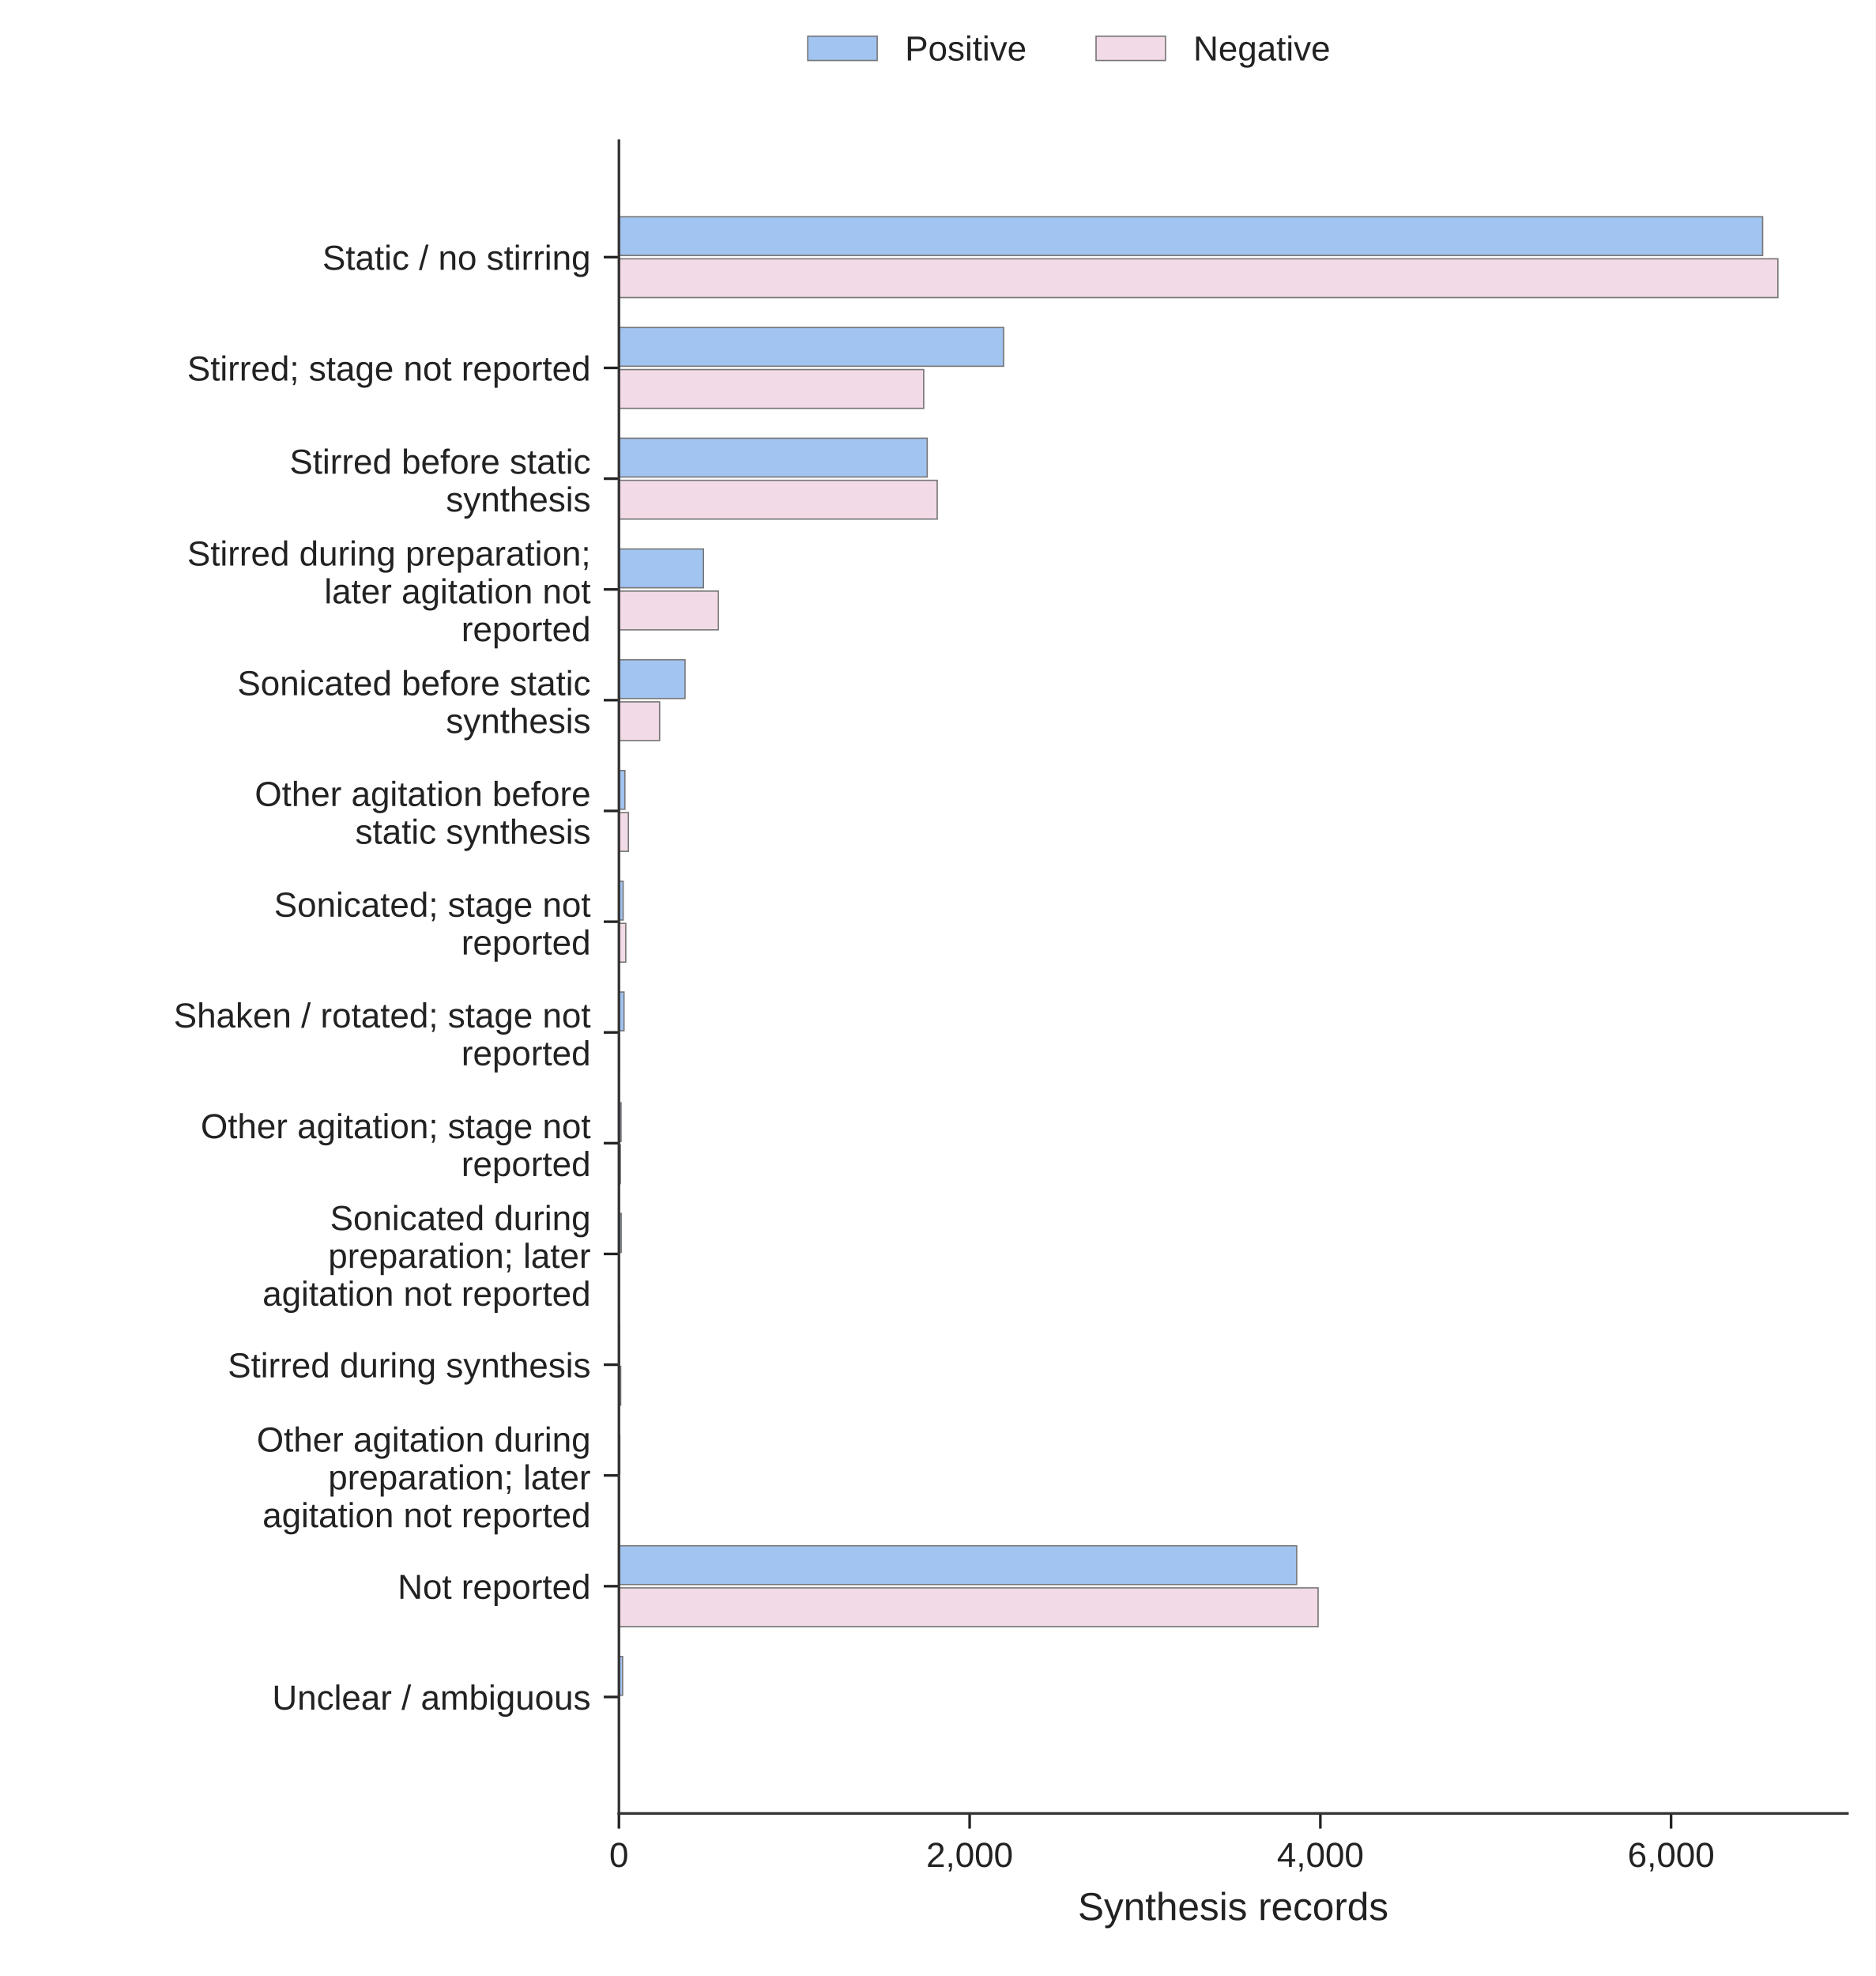
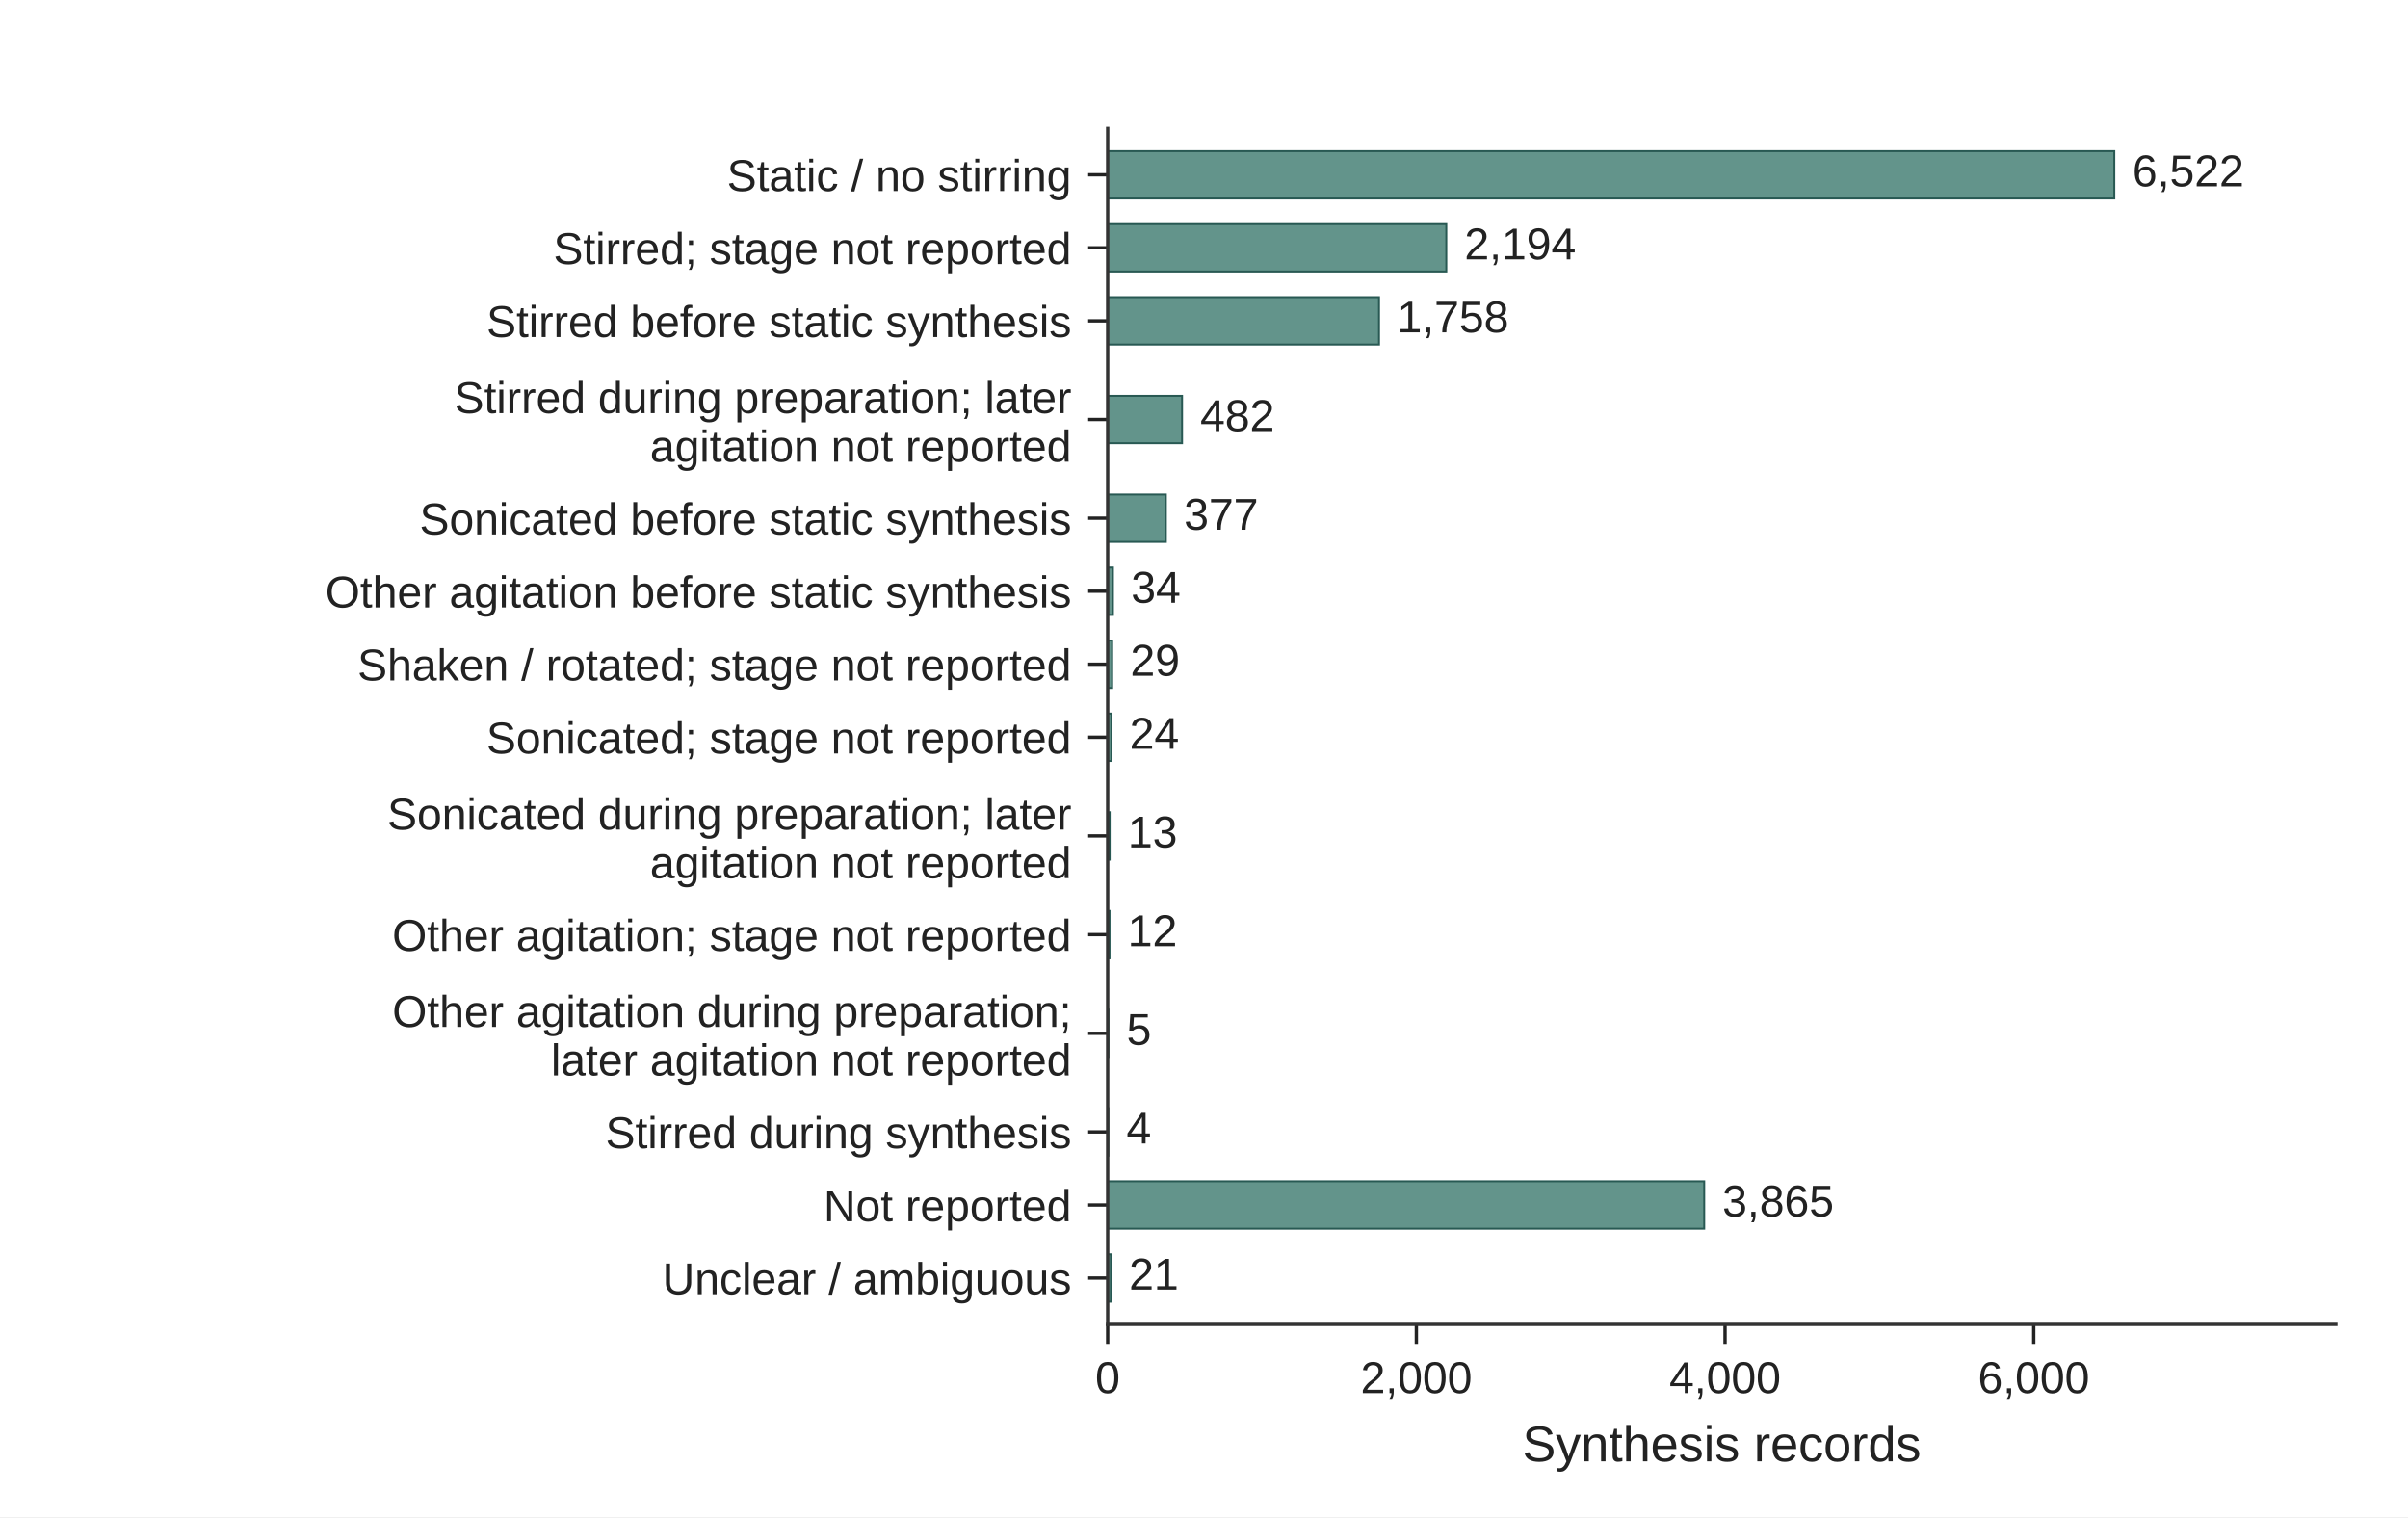
- <svg xmlns="http://www.w3.org/2000/svg" xmlns:xlink="http://www.w3.org/1999/xlink" width="432pt" height="455.04pt" viewBox="0 0 432 455.04" version="1.1">
+ <svg xmlns="http://www.w3.org/2000/svg" xmlns:xlink="http://www.w3.org/1999/xlink" width="432pt" height="272.16pt" viewBox="0 0 432 272.16" version="1.1">
  <defs>
    <style type="text/css">*{stroke-linejoin: round; stroke-linecap: butt}</style>
  </defs>
  <g id="figure_1">
    <g id="patch_1">
-       <path d="M 0 455.04  L 432 455.04  L 432 0  L 0 0  z " style="fill: #ffffff" />
+       <path d="M 0 272.16  L 432 272.16  L 432 0  L 0 0  z " style="fill: #ffffff" />
    </g>
    <g id="axes_1">
      <g id="patch_2">
-         <path d="M 142.56 417.6  L 425.52 417.6  L 425.52 32.4  L 142.56 32.4  z " style="fill: #ffffff" />
+         <path d="M 198.72 237.6  L 419.04 237.6  L 419.04 23.04  L 198.72 23.04  z " style="fill: #ffffff" />
      </g>
      <g id="patch_3">
-         <path d="M 142.56 49.909  L 405.989 49.909  L 405.989 58.836  L 142.56 58.836  z " clip-path="url(#p617b85acf5)" style="fill: #a2c4f1; stroke: #777777; stroke-width: 0.3; stroke-linejoin: miter" />
+         <path d="M 198.72 27.112  L 379.31 27.112  L 379.31 35.609  L 198.72 35.609  z " clip-path="url(#p82469c5983)" style="fill: #63948b; stroke: #285953; stroke-width: 0.35; stroke-linejoin: miter" />
      </g>
      <g id="patch_4">
-         <path d="M 142.56 75.414  L 231.178 75.414  L 231.178 84.341  L 142.56 84.341  z " clip-path="url(#p617b85acf5)" style="fill: #a2c4f1; stroke: #777777; stroke-width: 0.3; stroke-linejoin: miter" />
+         <path d="M 198.72 40.212  L 259.471 40.212  L 259.471 48.709  L 198.72 48.709  z " clip-path="url(#p82469c5983)" style="fill: #63948b; stroke: #285953; stroke-width: 0.35; stroke-linejoin: miter" />
      </g>
      <g id="patch_5">
-         <path d="M 142.56 100.919  L 213.567 100.919  L 213.567 109.846  L 142.56 109.846  z " clip-path="url(#p617b85acf5)" style="fill: #a2c4f1; stroke: #777777; stroke-width: 0.3; stroke-linejoin: miter" />
+         <path d="M 198.72 53.312  L 247.398 53.312  L 247.398 61.81  L 198.72 61.81  z " clip-path="url(#p82469c5983)" style="fill: #63948b; stroke: #285953; stroke-width: 0.35; stroke-linejoin: miter" />
      </g>
      <g id="patch_6">
-         <path d="M 142.56 126.424  L 162.028 126.424  L 162.028 135.35  L 142.56 135.35  z " clip-path="url(#p617b85acf5)" style="fill: #a2c4f1; stroke: #777777; stroke-width: 0.3; stroke-linejoin: miter" />
+         <path d="M 198.72 71.015  L 212.066 71.015  L 212.066 79.512  L 198.72 79.512  z " clip-path="url(#p82469c5983)" style="fill: #63948b; stroke: #285953; stroke-width: 0.35; stroke-linejoin: miter" />
      </g>
      <g id="patch_7">
-         <path d="M 142.56 151.929  L 157.787 151.929  L 157.787 160.855  L 142.56 160.855  z " clip-path="url(#p617b85acf5)" style="fill: #a2c4f1; stroke: #777777; stroke-width: 0.3; stroke-linejoin: miter" />
+         <path d="M 198.72 88.718  L 209.159 88.718  L 209.159 97.215  L 198.72 97.215  z " clip-path="url(#p82469c5983)" style="fill: #63948b; stroke: #285953; stroke-width: 0.35; stroke-linejoin: miter" />
      </g>
      <g id="patch_8">
-         <path d="M 142.56 177.433  L 143.933 177.433  L 143.933 186.36  L 142.56 186.36  z " clip-path="url(#p617b85acf5)" style="fill: #a2c4f1; stroke: #777777; stroke-width: 0.3; stroke-linejoin: miter" />
+         <path d="M 198.72 101.818  L 199.661 101.818  L 199.661 110.316  L 198.72 110.316  z " clip-path="url(#p82469c5983)" style="fill: #63948b; stroke: #285953; stroke-width: 0.35; stroke-linejoin: miter" />
      </g>
      <g id="patch_9">
-         <path d="M 142.56 202.938  L 143.529 202.938  L 143.529 211.865  L 142.56 211.865  z " clip-path="url(#p617b85acf5)" style="fill: #a2c4f1; stroke: #777777; stroke-width: 0.3; stroke-linejoin: miter" />
+         <path d="M 198.72 114.918  L 199.523 114.918  L 199.523 123.416  L 198.72 123.416  z " clip-path="url(#p82469c5983)" style="fill: #63948b; stroke: #285953; stroke-width: 0.35; stroke-linejoin: miter" />
      </g>
      <g id="patch_10">
-         <path d="M 142.56 228.443  L 143.731 228.443  L 143.731 237.37  L 142.56 237.37  z " clip-path="url(#p617b85acf5)" style="fill: #a2c4f1; stroke: #777777; stroke-width: 0.3; stroke-linejoin: miter" />
+         <path d="M 198.72 128.019  L 199.385 128.019  L 199.385 136.516  L 198.72 136.516  z " clip-path="url(#p82469c5983)" style="fill: #63948b; stroke: #285953; stroke-width: 0.35; stroke-linejoin: miter" />
      </g>
      <g id="patch_11">
-         <path d="M 142.56 253.948  L 143.045 253.948  L 143.045 262.875  L 142.56 262.875  z " clip-path="url(#p617b85acf5)" style="fill: #a2c4f1; stroke: #777777; stroke-width: 0.3; stroke-linejoin: miter" />
+         <path d="M 198.72 145.722  L 199.08 145.722  L 199.08 154.219  L 198.72 154.219  z " clip-path="url(#p82469c5983)" style="fill: #63948b; stroke: #285953; stroke-width: 0.35; stroke-linejoin: miter" />
      </g>
      <g id="patch_12">
-         <path d="M 142.56 279.453  L 143.085 279.453  L 143.085 288.38  L 142.56 288.38  z " clip-path="url(#p617b85acf5)" style="fill: #a2c4f1; stroke: #777777; stroke-width: 0.3; stroke-linejoin: miter" />
+         <path d="M 198.72 163.425  L 199.052 163.425  L 199.052 171.922  L 198.72 171.922  z " clip-path="url(#p82469c5983)" style="fill: #63948b; stroke: #285953; stroke-width: 0.35; stroke-linejoin: miter" />
      </g>
      <g id="patch_13">
-         <path d="M 142.56 304.958  L 142.722 304.958  L 142.722 313.884  L 142.56 313.884  z " clip-path="url(#p617b85acf5)" style="fill: #a2c4f1; stroke: #777777; stroke-width: 0.3; stroke-linejoin: miter" />
+         <path d="M 198.72 181.128  L 198.858 181.128  L 198.858 189.625  L 198.72 189.625  z " clip-path="url(#p82469c5983)" style="fill: #63948b; stroke: #285953; stroke-width: 0.35; stroke-linejoin: miter" />
      </g>
      <g id="patch_14">
-         <path d="M 142.56 330.463  L 142.762 330.463  L 142.762 339.389  L 142.56 339.389  z " clip-path="url(#p617b85acf5)" style="fill: #a2c4f1; stroke: #777777; stroke-width: 0.3; stroke-linejoin: miter" />
+         <path d="M 198.72 198.83  L 198.831 198.83  L 198.831 207.328  L 198.72 207.328  z " clip-path="url(#p82469c5983)" style="fill: #63948b; stroke: #285953; stroke-width: 0.35; stroke-linejoin: miter" />
      </g>
      <g id="patch_15">
-         <path d="M 142.56 355.967  L 298.671 355.967  L 298.671 364.894  L 142.56 364.894  z " clip-path="url(#p617b85acf5)" style="fill: #a2c4f1; stroke: #777777; stroke-width: 0.3; stroke-linejoin: miter" />
+         <path d="M 198.72 211.931  L 305.739 211.931  L 305.739 220.428  L 198.72 220.428  z " clip-path="url(#p82469c5983)" style="fill: #63948b; stroke: #285953; stroke-width: 0.35; stroke-linejoin: miter" />
      </g>
      <g id="patch_16">
-         <path d="M 142.56 381.472  L 143.408 381.472  L 143.408 390.399  L 142.56 390.399  z " clip-path="url(#p617b85acf5)" style="fill: #a2c4f1; stroke: #777777; stroke-width: 0.3; stroke-linejoin: miter" />
-       </g>
-       <g id="patch_17">
-         <path d="M 142.56 59.601  L 409.503 59.601  L 409.503 68.528  L 142.56 68.528  z " clip-path="url(#p617b85acf5)" style="fill: #f2dae7; stroke: #777777; stroke-width: 0.3; stroke-linejoin: miter" />
-       </g>
-       <g id="patch_18">
-         <path d="M 142.56 85.106  L 212.759 85.106  L 212.759 94.033  L 142.56 94.033  z " clip-path="url(#p617b85acf5)" style="fill: #f2dae7; stroke: #777777; stroke-width: 0.3; stroke-linejoin: miter" />
-       </g>
-       <g id="patch_19">
-         <path d="M 142.56 110.611  L 215.869 110.611  L 215.869 119.537  L 142.56 119.537  z " clip-path="url(#p617b85acf5)" style="fill: #f2dae7; stroke: #777777; stroke-width: 0.3; stroke-linejoin: miter" />
-       </g>
-       <g id="patch_20">
-         <path d="M 142.56 136.116  L 165.462 136.116  L 165.462 145.042  L 142.56 145.042  z " clip-path="url(#p617b85acf5)" style="fill: #f2dae7; stroke: #777777; stroke-width: 0.3; stroke-linejoin: miter" />
-       </g>
-       <g id="patch_21">
-         <path d="M 142.56 161.62  L 151.931 161.62  L 151.931 170.547  L 142.56 170.547  z " clip-path="url(#p617b85acf5)" style="fill: #f2dae7; stroke: #777777; stroke-width: 0.3; stroke-linejoin: miter" />
-       </g>
-       <g id="patch_22">
-         <path d="M 142.56 187.125  L 144.741 187.125  L 144.741 196.052  L 142.56 196.052  z " clip-path="url(#p617b85acf5)" style="fill: #f2dae7; stroke: #777777; stroke-width: 0.3; stroke-linejoin: miter" />
-       </g>
-       <g id="patch_23">
-         <path d="M 142.56 212.63  L 144.135 212.63  L 144.135 221.557  L 142.56 221.557  z " clip-path="url(#p617b85acf5)" style="fill: #f2dae7; stroke: #777777; stroke-width: 0.3; stroke-linejoin: miter" />
-       </g>
-       <g id="patch_24">
-         <path d="M 142.56 238.135  L 142.641 238.135  L 142.641 247.062  L 142.56 247.062  z " clip-path="url(#p617b85acf5)" style="fill: #f2dae7; stroke: #777777; stroke-width: 0.3; stroke-linejoin: miter" />
-       </g>
-       <g id="patch_25">
-         <path d="M 142.56 263.64  L 142.883 263.64  L 142.883 272.567  L 142.56 272.567  z " clip-path="url(#p617b85acf5)" style="fill: #f2dae7; stroke: #777777; stroke-width: 0.3; stroke-linejoin: miter" />
-       </g>
-       <g id="patch_26">
-         <path d="M 142.56 289.145  L 142.6 289.145  L 142.6 298.071  L 142.56 298.071  z " clip-path="url(#p617b85acf5)" style="fill: #f2dae7; stroke: #777777; stroke-width: 0.3; stroke-linejoin: miter" />
-       </g>
-       <g id="patch_27">
-         <path d="M 142.56 314.65  L 142.964 314.65  L 142.964 323.576  L 142.56 323.576  z " clip-path="url(#p617b85acf5)" style="fill: #f2dae7; stroke: #777777; stroke-width: 0.3; stroke-linejoin: miter" />
-       </g>
-       <g id="patch_28">
-         <path d="M 142.56 340.154  L 142.6 340.154  L 142.6 349.081  L 142.56 349.081  z " clip-path="url(#p617b85acf5)" style="fill: #f2dae7; stroke: #777777; stroke-width: 0.3; stroke-linejoin: miter" />
-       </g>
-       <g id="patch_29">
-         <path d="M 142.56 365.659  L 303.598 365.659  L 303.598 374.586  L 142.56 374.586  z " clip-path="url(#p617b85acf5)" style="fill: #f2dae7; stroke: #777777; stroke-width: 0.3; stroke-linejoin: miter" />
-       </g>
-       <g id="patch_30">
-         <path d="M 142.56 391.164  L 142.56 391.164  L 142.56 400.091  L 142.56 400.091  z " clip-path="url(#p617b85acf5)" style="fill: #f2dae7; stroke: #777777; stroke-width: 0.3; stroke-linejoin: miter" />
+         <path d="M 198.72 225.031  L 199.301 225.031  L 199.301 233.528  L 198.72 233.528  z " clip-path="url(#p82469c5983)" style="fill: #63948b; stroke: #285953; stroke-width: 0.35; stroke-linejoin: miter" />
      </g>
      <g id="matplotlib.axis_1">
        <g id="xtick_1">
          <g id="line2d_1">
            <defs>
              <path id="mc21fc9b193" d="M 0 0  L 0 3.5  " style="stroke: #222222; stroke-width: 0.6" />
            </defs>
            <g>
-               <use xlink:href="#mc21fc9b193" x="142.56" y="417.6" style="fill: #222222; stroke: #222222; stroke-width: 0.6" />
+               <use xlink:href="#mc21fc9b193" x="198.72" y="237.6" style="fill: #222222; stroke: #222222; stroke-width: 0.6" />
            </g>
          </g>
          <g id="text_1">
-             <text style="font-size: 8px; font-family: 'Arial'; text-anchor: middle; fill: #222222" x="142.56" y="429.924" transform="rotate(-0 142.56 429.9242)">0</text>
+             <text style="font-size: 8px; font-family: 'Arial'; text-anchor: middle; fill: #222222" x="198.72" y="249.924" transform="rotate(-0 198.72 249.9242)">0</text>
          </g>
        </g>
        <g id="xtick_2">
          <g id="line2d_2">
            <g>
-               <use xlink:href="#mc21fc9b193" x="223.342" y="417.6" style="fill: #222222; stroke: #222222; stroke-width: 0.6" />
+               <use xlink:href="#mc21fc9b193" x="254.099" y="237.6" style="fill: #222222; stroke: #222222; stroke-width: 0.6" />
            </g>
          </g>
          <g id="text_2">
-             <text style="font-size: 8px; font-family: 'Arial'; text-anchor: middle; fill: #222222" x="223.342" y="429.924" transform="rotate(-0 223.3418 429.9242)">2,000</text>
+             <text style="font-size: 8px; font-family: 'Arial'; text-anchor: middle; fill: #222222" x="254.099" y="249.924" transform="rotate(-0 254.0988 249.9242)">2,000</text>
          </g>
        </g>
        <g id="xtick_3">
          <g id="line2d_3">
            <g>
-               <use xlink:href="#mc21fc9b193" x="304.124" y="417.6" style="fill: #222222; stroke: #222222; stroke-width: 0.6" />
+               <use xlink:href="#mc21fc9b193" x="309.478" y="237.6" style="fill: #222222; stroke: #222222; stroke-width: 0.6" />
            </g>
          </g>
          <g id="text_3">
-             <text style="font-size: 8px; font-family: 'Arial'; text-anchor: middle; fill: #222222" x="304.124" y="429.924" transform="rotate(-0 304.1236 429.9242)">4,000</text>
+             <text style="font-size: 8px; font-family: 'Arial'; text-anchor: middle; fill: #222222" x="309.478" y="249.924" transform="rotate(-0 309.4775 249.9242)">4,000</text>
          </g>
        </g>
        <g id="xtick_4">
          <g id="line2d_4">
            <g>
-               <use xlink:href="#mc21fc9b193" x="384.905" y="417.6" style="fill: #222222; stroke: #222222; stroke-width: 0.6" />
+               <use xlink:href="#mc21fc9b193" x="364.856" y="237.6" style="fill: #222222; stroke: #222222; stroke-width: 0.6" />
            </g>
          </g>
          <g id="text_4">
-             <text style="font-size: 8px; font-family: 'Arial'; text-anchor: middle; fill: #222222" x="384.905" y="429.924" transform="rotate(-0 384.9053 429.9242)">6,000</text>
+             <text style="font-size: 8px; font-family: 'Arial'; text-anchor: middle; fill: #222222" x="364.856" y="249.924" transform="rotate(-0 364.8563 249.9242)">6,000</text>
          </g>
        </g>
        <g id="text_5">
-           <text style="font-size: 9px; font-family: 'Arial'; text-anchor: middle; fill: #222222" x="284.04" y="442.16" transform="rotate(-0 284.04 442.1601)">Synthesis records</text>
+           <text style="font-size: 9px; font-family: 'Arial'; text-anchor: middle; fill: #222222" x="308.88" y="262.16" transform="rotate(-0 308.88 262.1601)">Synthesis records</text>
        </g>
      </g>
      <g id="matplotlib.axis_2">
        <g id="ytick_1">
          <g id="line2d_5">
            <defs>
              <path id="md2090d1961" d="M 0 0  L -3.5 0  " style="stroke: #222222; stroke-width: 0.6" />
            </defs>
            <g>
-               <use xlink:href="#md2090d1961" x="142.56" y="59.218" style="fill: #222222; stroke: #222222; stroke-width: 0.6" />
+               <use xlink:href="#md2090d1961" x="198.72" y="31.36" style="fill: #222222; stroke: #222222; stroke-width: 0.6" />
            </g>
          </g>
          <g id="text_6">
-             <text style="font-size: 8px; font-family: 'Arial'; text-anchor: end; fill: #222222" x="136.06" y="62.13" transform="rotate(-0 136.06 62.13048)">Static / no stirring</text>
+             <text style="font-size: 8px; font-family: 'Arial'; text-anchor: end; fill: #222222" x="192.22" y="34.273" transform="rotate(-0 192.22 34.27251)">Static / no stirring</text>
          </g>
        </g>
        <g id="ytick_2">
          <g id="line2d_6">
            <g>
-               <use xlink:href="#md2090d1961" x="142.56" y="84.723" style="fill: #222222; stroke: #222222; stroke-width: 0.6" />
+               <use xlink:href="#md2090d1961" x="198.72" y="44.461" style="fill: #222222; stroke: #222222; stroke-width: 0.6" />
            </g>
          </g>
          <g id="text_7">
-             <text style="font-size: 8px; font-family: 'Arial'; text-anchor: end; fill: #222222" x="136.06" y="87.635" transform="rotate(-0 136.06 87.63534)">Stirred; stage not reported</text>
+             <text style="font-size: 8px; font-family: 'Arial'; text-anchor: end; fill: #222222" x="192.22" y="47.373" transform="rotate(-0 192.22 47.3727)">Stirred; stage not reported</text>
          </g>
        </g>
        <g id="ytick_3">
          <g id="line2d_7">
            <g>
-               <use xlink:href="#md2090d1961" x="142.56" y="110.228" style="fill: #222222; stroke: #222222; stroke-width: 0.6" />
+               <use xlink:href="#md2090d1961" x="198.72" y="57.561" style="fill: #222222; stroke: #222222; stroke-width: 0.6" />
            </g>
          </g>
          <g id="text_8">
-             <text style="font-size: 8px; font-family: 'Arial'; fill: #222222" transform="translate(66.70125 109.0865)">Stirred before static</text>
-             <text style="font-size: 8px; font-family: 'Arial'; fill: #222222" transform="translate(102.7138 117.7935)">synthesis</text>
+             <text style="font-size: 8px; font-family: 'Arial'; text-anchor: end; fill: #222222" x="192.22" y="60.473" transform="rotate(-0 192.22 60.4729)">Stirred before static synthesis</text>
          </g>
        </g>
        <g id="ytick_4">
          <g id="line2d_8">
            <g>
-               <use xlink:href="#md2090d1961" x="142.56" y="135.733" style="fill: #222222; stroke: #222222; stroke-width: 0.6" />
+               <use xlink:href="#md2090d1961" x="198.72" y="75.264" style="fill: #222222; stroke: #222222; stroke-width: 0.6" />
            </g>
          </g>
          <g id="text_9">
-             <text style="font-size: 8px; font-family: 'Arial'; fill: #222222" transform="translate(43.12625 130.2377)">Stirred during preparation;</text>
-             <text style="font-size: 8px; font-family: 'Arial'; fill: #222222" transform="translate(74.69 138.9449)">later agitation not</text>
-             <text style="font-size: 8px; font-family: 'Arial'; fill: #222222" transform="translate(106.2662 147.6521)">reported</text>
+             <text style="font-size: 8px; font-family: 'Arial'; fill: #222222" transform="translate(81.5025 74.12208)">Stirred during preparation; later</text>
+             <text style="font-size: 8px; font-family: 'Arial'; fill: #222222" transform="translate(116.6175 82.82927)">agitation not reported</text>
          </g>
        </g>
        <g id="ytick_5">
          <g id="line2d_9">
            <g>
-               <use xlink:href="#md2090d1961" x="142.56" y="161.238" style="fill: #222222; stroke: #222222; stroke-width: 0.6" />
+               <use xlink:href="#md2090d1961" x="198.72" y="92.967" style="fill: #222222; stroke: #222222; stroke-width: 0.6" />
            </g>
          </g>
          <g id="text_10">
-             <text style="font-size: 8px; font-family: 'Arial'; fill: #222222" transform="translate(54.6825 160.0962)">Sonicated before static</text>
-             <text style="font-size: 8px; font-family: 'Arial'; fill: #222222" transform="translate(102.7138 168.8033)">synthesis</text>
+             <text style="font-size: 8px; font-family: 'Arial'; text-anchor: end; fill: #222222" x="192.22" y="95.879" transform="rotate(-0 192.22 95.87884)">Sonicated before static synthesis</text>
          </g>
        </g>
        <g id="ytick_6">
          <g id="line2d_10">
            <g>
-               <use xlink:href="#md2090d1961" x="142.56" y="186.743" style="fill: #222222; stroke: #222222; stroke-width: 0.6" />
+               <use xlink:href="#md2090d1961" x="198.72" y="106.067" style="fill: #222222; stroke: #222222; stroke-width: 0.6" />
            </g>
          </g>
          <g id="text_11">
-             <text style="font-size: 8px; font-family: 'Arial'; fill: #222222" transform="translate(58.68375 185.6033)">Other agitation before</text>
-             <text style="font-size: 8px; font-family: 'Arial'; fill: #222222" transform="translate(81.82 194.3105)">static synthesis</text>
+             <text style="font-size: 8px; font-family: 'Arial'; text-anchor: end; fill: #222222" x="192.22" y="108.981" transform="rotate(-0 192.22 108.9813)">Other agitation before static synthesis</text>
          </g>
        </g>
        <g id="ytick_7">
          <g id="line2d_11">
            <g>
-               <use xlink:href="#md2090d1961" x="142.56" y="212.248" style="fill: #222222; stroke: #222222; stroke-width: 0.6" />
+               <use xlink:href="#md2090d1961" x="198.72" y="119.167" style="fill: #222222; stroke: #222222; stroke-width: 0.6" />
            </g>
          </g>
          <g id="text_12">
-             <text style="font-size: 8px; font-family: 'Arial'; fill: #222222" transform="translate(63.12375 211.1059)">Sonicated; stage not</text>
-             <text style="font-size: 8px; font-family: 'Arial'; fill: #222222" transform="translate(106.2662 219.8131)">reported</text>
+             <text style="font-size: 8px; font-family: 'Arial'; text-anchor: end; fill: #222222" x="192.22" y="122.079" transform="rotate(-0 192.22 122.0792)">Shaken / rotated; stage not reported</text>
          </g>
        </g>
        <g id="ytick_8">
          <g id="line2d_12">
            <g>
-               <use xlink:href="#md2090d1961" x="142.56" y="237.752" style="fill: #222222; stroke: #222222; stroke-width: 0.6" />
+               <use xlink:href="#md2090d1961" x="198.72" y="132.267" style="fill: #222222; stroke: #222222; stroke-width: 0.6" />
            </g>
          </g>
          <g id="text_13">
-             <text style="font-size: 8px; font-family: 'Arial'; fill: #222222" transform="translate(40.00125 236.6108)">Shaken / rotated; stage not</text>
-             <text style="font-size: 8px; font-family: 'Arial'; fill: #222222" transform="translate(106.2662 245.3179)">reported</text>
+             <text style="font-size: 8px; font-family: 'Arial'; text-anchor: end; fill: #222222" x="192.22" y="135.179" transform="rotate(-0 192.22 135.1794)">Sonicated; stage not reported</text>
          </g>
        </g>
        <g id="ytick_9">
          <g id="line2d_13">
            <g>
-               <use xlink:href="#md2090d1961" x="142.56" y="263.257" style="fill: #222222; stroke: #222222; stroke-width: 0.6" />
+               <use xlink:href="#md2090d1961" x="198.72" y="149.97" style="fill: #222222; stroke: #222222; stroke-width: 0.6" />
            </g>
          </g>
          <g id="text_14">
-             <text style="font-size: 8px; font-family: 'Arial'; fill: #222222" transform="translate(46.23125 262.1179)">Other agitation; stage not</text>
-             <text style="font-size: 8px; font-family: 'Arial'; fill: #222222" transform="translate(106.2662 270.8251)">reported</text>
+             <text style="font-size: 8px; font-family: 'Arial'; fill: #222222" transform="translate(69.48375 148.8286)">Sonicated during preparation; later</text>
+             <text style="font-size: 8px; font-family: 'Arial'; fill: #222222" transform="translate(116.6175 157.5358)">agitation not reported</text>
          </g>
        </g>
        <g id="ytick_10">
          <g id="line2d_14">
            <g>
-               <use xlink:href="#md2090d1961" x="142.56" y="288.762" style="fill: #222222; stroke: #222222; stroke-width: 0.6" />
+               <use xlink:href="#md2090d1961" x="198.72" y="167.673" style="fill: #222222; stroke: #222222; stroke-width: 0.6" />
            </g>
          </g>
          <g id="text_15">
-             <text style="font-size: 8px; font-family: 'Arial'; fill: #222222" transform="translate(76.02125 283.267)">Sonicated during</text>
-             <text style="font-size: 8px; font-family: 'Arial'; fill: #222222" transform="translate(75.585 291.9742)">preparation; later</text>
-             <text style="font-size: 8px; font-family: 'Arial'; fill: #222222" transform="translate(60.4575 300.6812)">agitation not reported</text>
+             <text style="font-size: 8px; font-family: 'Arial'; text-anchor: end; fill: #222222" x="192.22" y="170.588" transform="rotate(-0 192.22 170.5876)">Other agitation; stage not reported</text>
          </g>
        </g>
        <g id="ytick_11">
          <g id="line2d_15">
            <g>
-               <use xlink:href="#md2090d1961" x="142.56" y="314.267" style="fill: #222222; stroke: #222222; stroke-width: 0.6" />
+               <use xlink:href="#md2090d1961" x="198.72" y="185.376" style="fill: #222222; stroke: #222222; stroke-width: 0.6" />
            </g>
          </g>
          <g id="text_16">
-             <text style="font-size: 8px; font-family: 'Arial'; text-anchor: end; fill: #222222" x="136.06" y="317.179" transform="rotate(-0 136.06 317.1791)">Stirred during synthesis</text>
+             <text style="font-size: 8px; font-family: 'Arial'; fill: #222222" transform="translate(70.375 184.2368)">Other agitation during preparation;</text>
+             <text style="font-size: 8px; font-family: 'Arial'; fill: #222222" transform="translate(98.83375 192.944)">later agitation not reported</text>
          </g>
        </g>
        <g id="ytick_12">
          <g id="line2d_16">
            <g>
-               <use xlink:href="#md2090d1961" x="142.56" y="339.772" style="fill: #222222; stroke: #222222; stroke-width: 0.6" />
+               <use xlink:href="#md2090d1961" x="198.72" y="203.079" style="fill: #222222; stroke: #222222; stroke-width: 0.6" />
            </g>
          </g>
          <g id="text_17">
-             <text style="font-size: 8px; font-family: 'Arial'; fill: #222222" transform="translate(59.12875 334.279)">Other agitation during</text>
-             <text style="font-size: 8px; font-family: 'Arial'; fill: #222222" transform="translate(75.585 342.9862)">preparation; later</text>
-             <text style="font-size: 8px; font-family: 'Arial'; fill: #222222" transform="translate(60.4575 351.6932)">agitation not reported</text>
+             <text style="font-size: 8px; font-family: 'Arial'; text-anchor: end; fill: #222222" x="192.22" y="205.991" transform="rotate(-0 192.22 205.9913)">Stirred during synthesis</text>
          </g>
        </g>
        <g id="ytick_13">
          <g id="line2d_17">
            <g>
-               <use xlink:href="#md2090d1961" x="142.56" y="365.277" style="fill: #222222; stroke: #222222; stroke-width: 0.6" />
+               <use xlink:href="#md2090d1961" x="198.72" y="216.179" style="fill: #222222; stroke: #222222; stroke-width: 0.6" />
            </g>
          </g>
          <g id="text_18">
-             <text style="font-size: 8px; font-family: 'Arial'; text-anchor: end; fill: #222222" x="136.06" y="368.189" transform="rotate(-0 136.06 368.1889)">Not reported</text>
+             <text style="font-size: 8px; font-family: 'Arial'; text-anchor: end; fill: #222222" x="192.22" y="219.092" transform="rotate(-0 192.22 219.0915)">Not reported</text>
          </g>
        </g>
        <g id="ytick_14">
          <g id="line2d_18">
            <g>
-               <use xlink:href="#md2090d1961" x="142.56" y="390.782" style="fill: #222222; stroke: #222222; stroke-width: 0.6" />
+               <use xlink:href="#md2090d1961" x="198.72" y="229.28" style="fill: #222222; stroke: #222222; stroke-width: 0.6" />
            </g>
          </g>
          <g id="text_19">
-             <text style="font-size: 8px; font-family: 'Arial'; text-anchor: end; fill: #222222" x="136.06" y="393.694" transform="rotate(-0 136.06 393.6937)">Unclear / ambiguous</text>
-           </g>
-         </g>
-       </g>
-       <g id="patch_31">
-         <path d="M 142.56 417.6  L 142.56 32.4  " style="fill: none; stroke: #333333; stroke-width: 0.6; stroke-linejoin: miter; stroke-linecap: square" />
-       </g>
-       <g id="patch_32">
-         <path d="M 142.56 417.6  L 425.52 417.6  " style="fill: none; stroke: #333333; stroke-width: 0.6; stroke-linejoin: miter; stroke-linecap: square" />
-       </g>
-     </g>
-     <g id="legend_1">
-       <g id="patch_33">
-         <path d="M 186.048 13.934  L 202.048 13.934  L 202.048 8.334  L 186.048 8.334  z " style="fill: #a2c4f1; stroke: #777777; stroke-width: 0.3; stroke-linejoin: miter" />
+             <text style="font-size: 8px; font-family: 'Arial'; text-anchor: end; fill: #222222" x="192.22" y="232.192" transform="rotate(-0 192.22 232.1917)">Unclear / ambiguous</text>
+           </g>
+         </g>
+       </g>
+       <g id="patch_17">
+         <path d="M 198.72 237.6  L 198.72 23.04  " style="fill: none; stroke: #333333; stroke-width: 0.6; stroke-linejoin: miter; stroke-linecap: square" />
+       </g>
+       <g id="patch_18">
+         <path d="M 198.72 237.6  L 419.04 237.6  " style="fill: none; stroke: #333333; stroke-width: 0.6; stroke-linejoin: miter; stroke-linecap: square" />
      </g>
      <g id="text_20">
-         <text style="font-size: 8px; font-family: 'Arial'; text-anchor: start; fill: #222222" x="208.448" y="13.934" transform="rotate(-0 208.4481 13.9343)">Positive</text>
-       </g>
-       <g id="patch_34">
-         <path d="M 252.459 13.934  L 268.459 13.934  L 268.459 8.334  L 252.459 8.334  z " style="fill: #f2dae7; stroke: #777777; stroke-width: 0.3; stroke-linejoin: miter" />
+         <text style="font-size: 8px; font-family: 'Arial'; text-anchor: start; fill: #222222" x="382.561" y="33.431" transform="rotate(-0 382.5608 33.43071)">6,522</text>
      </g>
      <g id="text_21">
-         <text style="font-size: 8px; font-family: 'Arial'; text-anchor: start; fill: #222222" x="274.859" y="13.934" transform="rotate(-0 274.8594 13.9343)">Negative</text>
+         <text style="font-size: 8px; font-family: 'Arial'; text-anchor: start; fill: #222222" x="262.721" y="46.531" transform="rotate(-0 262.7211 46.53091)">2,194</text>
+       </g>
+       <g id="text_22">
+         <text style="font-size: 8px; font-family: 'Arial'; text-anchor: start; fill: #222222" x="250.649" y="59.631" transform="rotate(-0 250.6486 59.6311)">1,758</text>
+       </g>
+       <g id="text_23">
+         <text style="font-size: 8px; font-family: 'Arial'; text-anchor: start; fill: #222222" x="215.317" y="77.334" transform="rotate(-0 215.3169 77.33407)">482</text>
+       </g>
+       <g id="text_24">
+         <text style="font-size: 8px; font-family: 'Arial'; text-anchor: start; fill: #222222" x="212.41" y="95.037" transform="rotate(-0 212.4095 95.03705)">377</text>
+       </g>
+       <g id="text_25">
+         <text style="font-size: 8px; font-family: 'Arial'; text-anchor: start; fill: #222222" x="202.912" y="108.137" transform="rotate(-0 202.9121 108.1372)">34</text>
+       </g>
+       <g id="text_26">
+         <text style="font-size: 8px; font-family: 'Arial'; text-anchor: start; fill: #222222" x="202.774" y="121.237" transform="rotate(-0 202.7736 121.2374)">29</text>
+       </g>
+       <g id="text_27">
+         <text style="font-size: 8px; font-family: 'Arial'; text-anchor: start; fill: #222222" x="202.635" y="134.338" transform="rotate(-0 202.6352 134.3376)">24</text>
+       </g>
+       <g id="text_28">
+         <text style="font-size: 8px; font-family: 'Arial'; text-anchor: start; fill: #222222" x="202.331" y="152.041" transform="rotate(-0 202.3306 152.0406)">13</text>
+       </g>
+       <g id="text_29">
+         <text style="font-size: 8px; font-family: 'Arial'; text-anchor: start; fill: #222222" x="202.303" y="169.744" transform="rotate(-0 202.3029 169.7436)">12</text>
+       </g>
+       <g id="text_30">
+         <text style="font-size: 8px; font-family: 'Arial'; text-anchor: start; fill: #222222" x="202.109" y="187.447" transform="rotate(-0 202.1091 187.4466)">5</text>
+       </g>
+       <g id="text_31">
+         <text style="font-size: 8px; font-family: 'Arial'; text-anchor: start; fill: #222222" x="202.081" y="205.15" transform="rotate(-0 202.0814 205.1495)">4</text>
+       </g>
+       <g id="text_32">
+         <text style="font-size: 8px; font-family: 'Arial'; text-anchor: start; fill: #222222" x="308.99" y="218.25" transform="rotate(-0 308.9901 218.2497)">3,865</text>
+       </g>
+       <g id="text_33">
+         <text style="font-size: 8px; font-family: 'Arial'; text-anchor: start; fill: #222222" x="202.552" y="231.35" transform="rotate(-0 202.5521 231.3499)">21</text>
      </g>
    </g>
  </g>
  <defs>
-     <clipPath id="p617b85acf5">
-       <rect x="142.56" y="32.4" width="282.96" height="385.2" />
+     <clipPath id="p82469c5983">
+       <rect x="198.72" y="23.04" width="220.32" height="214.56" />
    </clipPath>
  </defs>
</svg>
